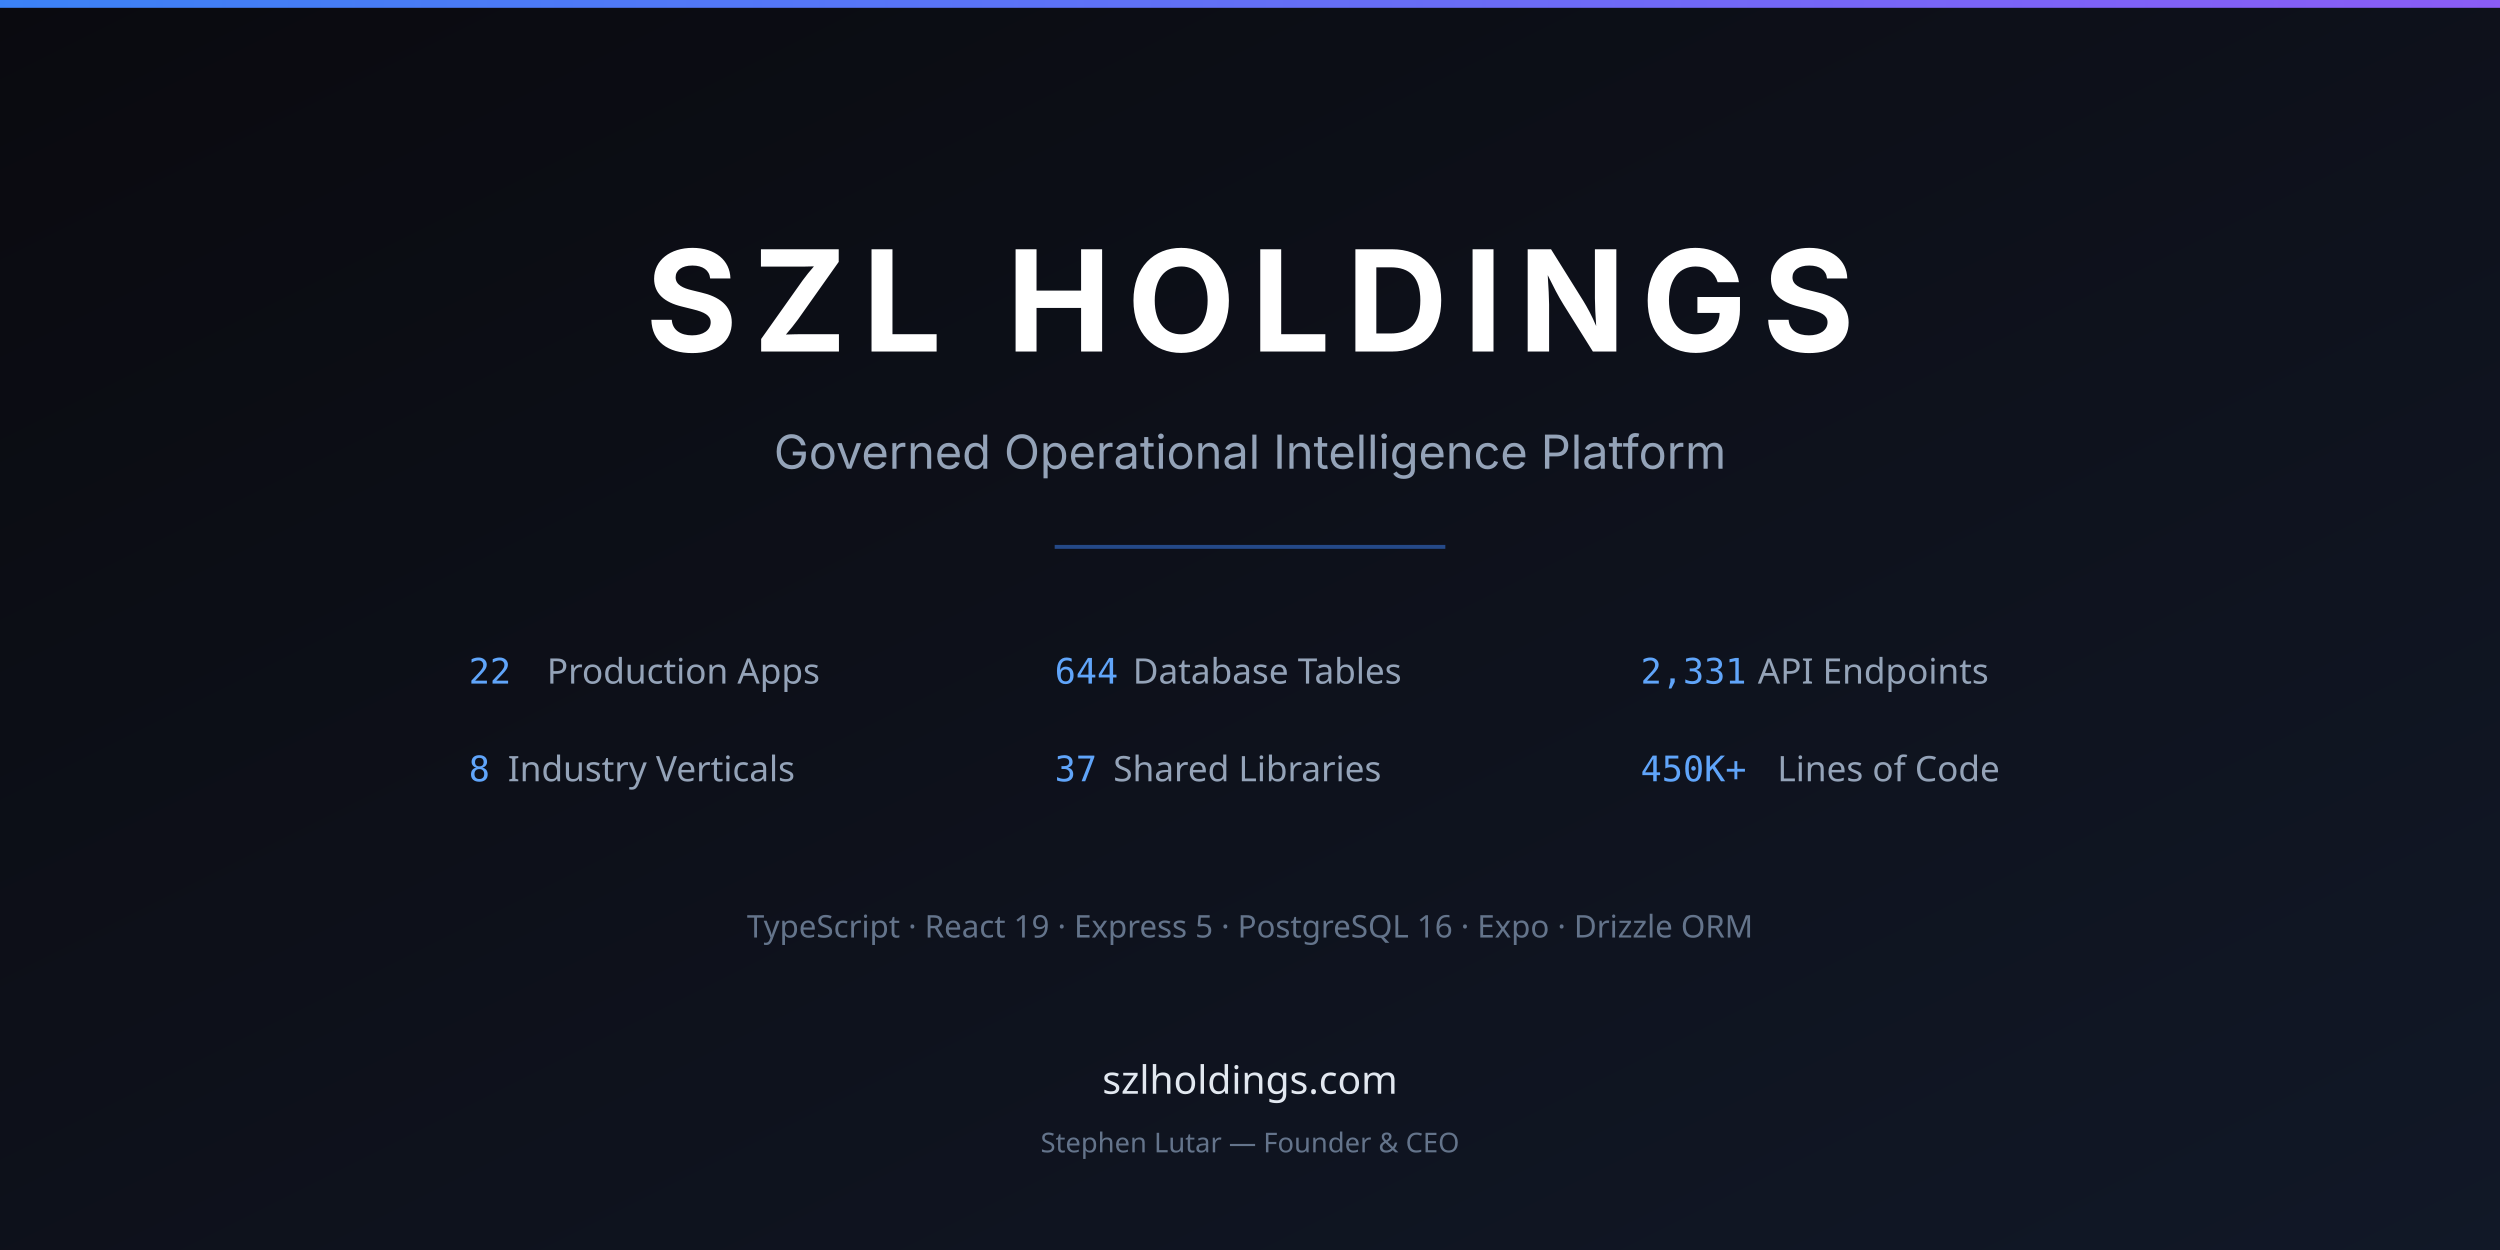
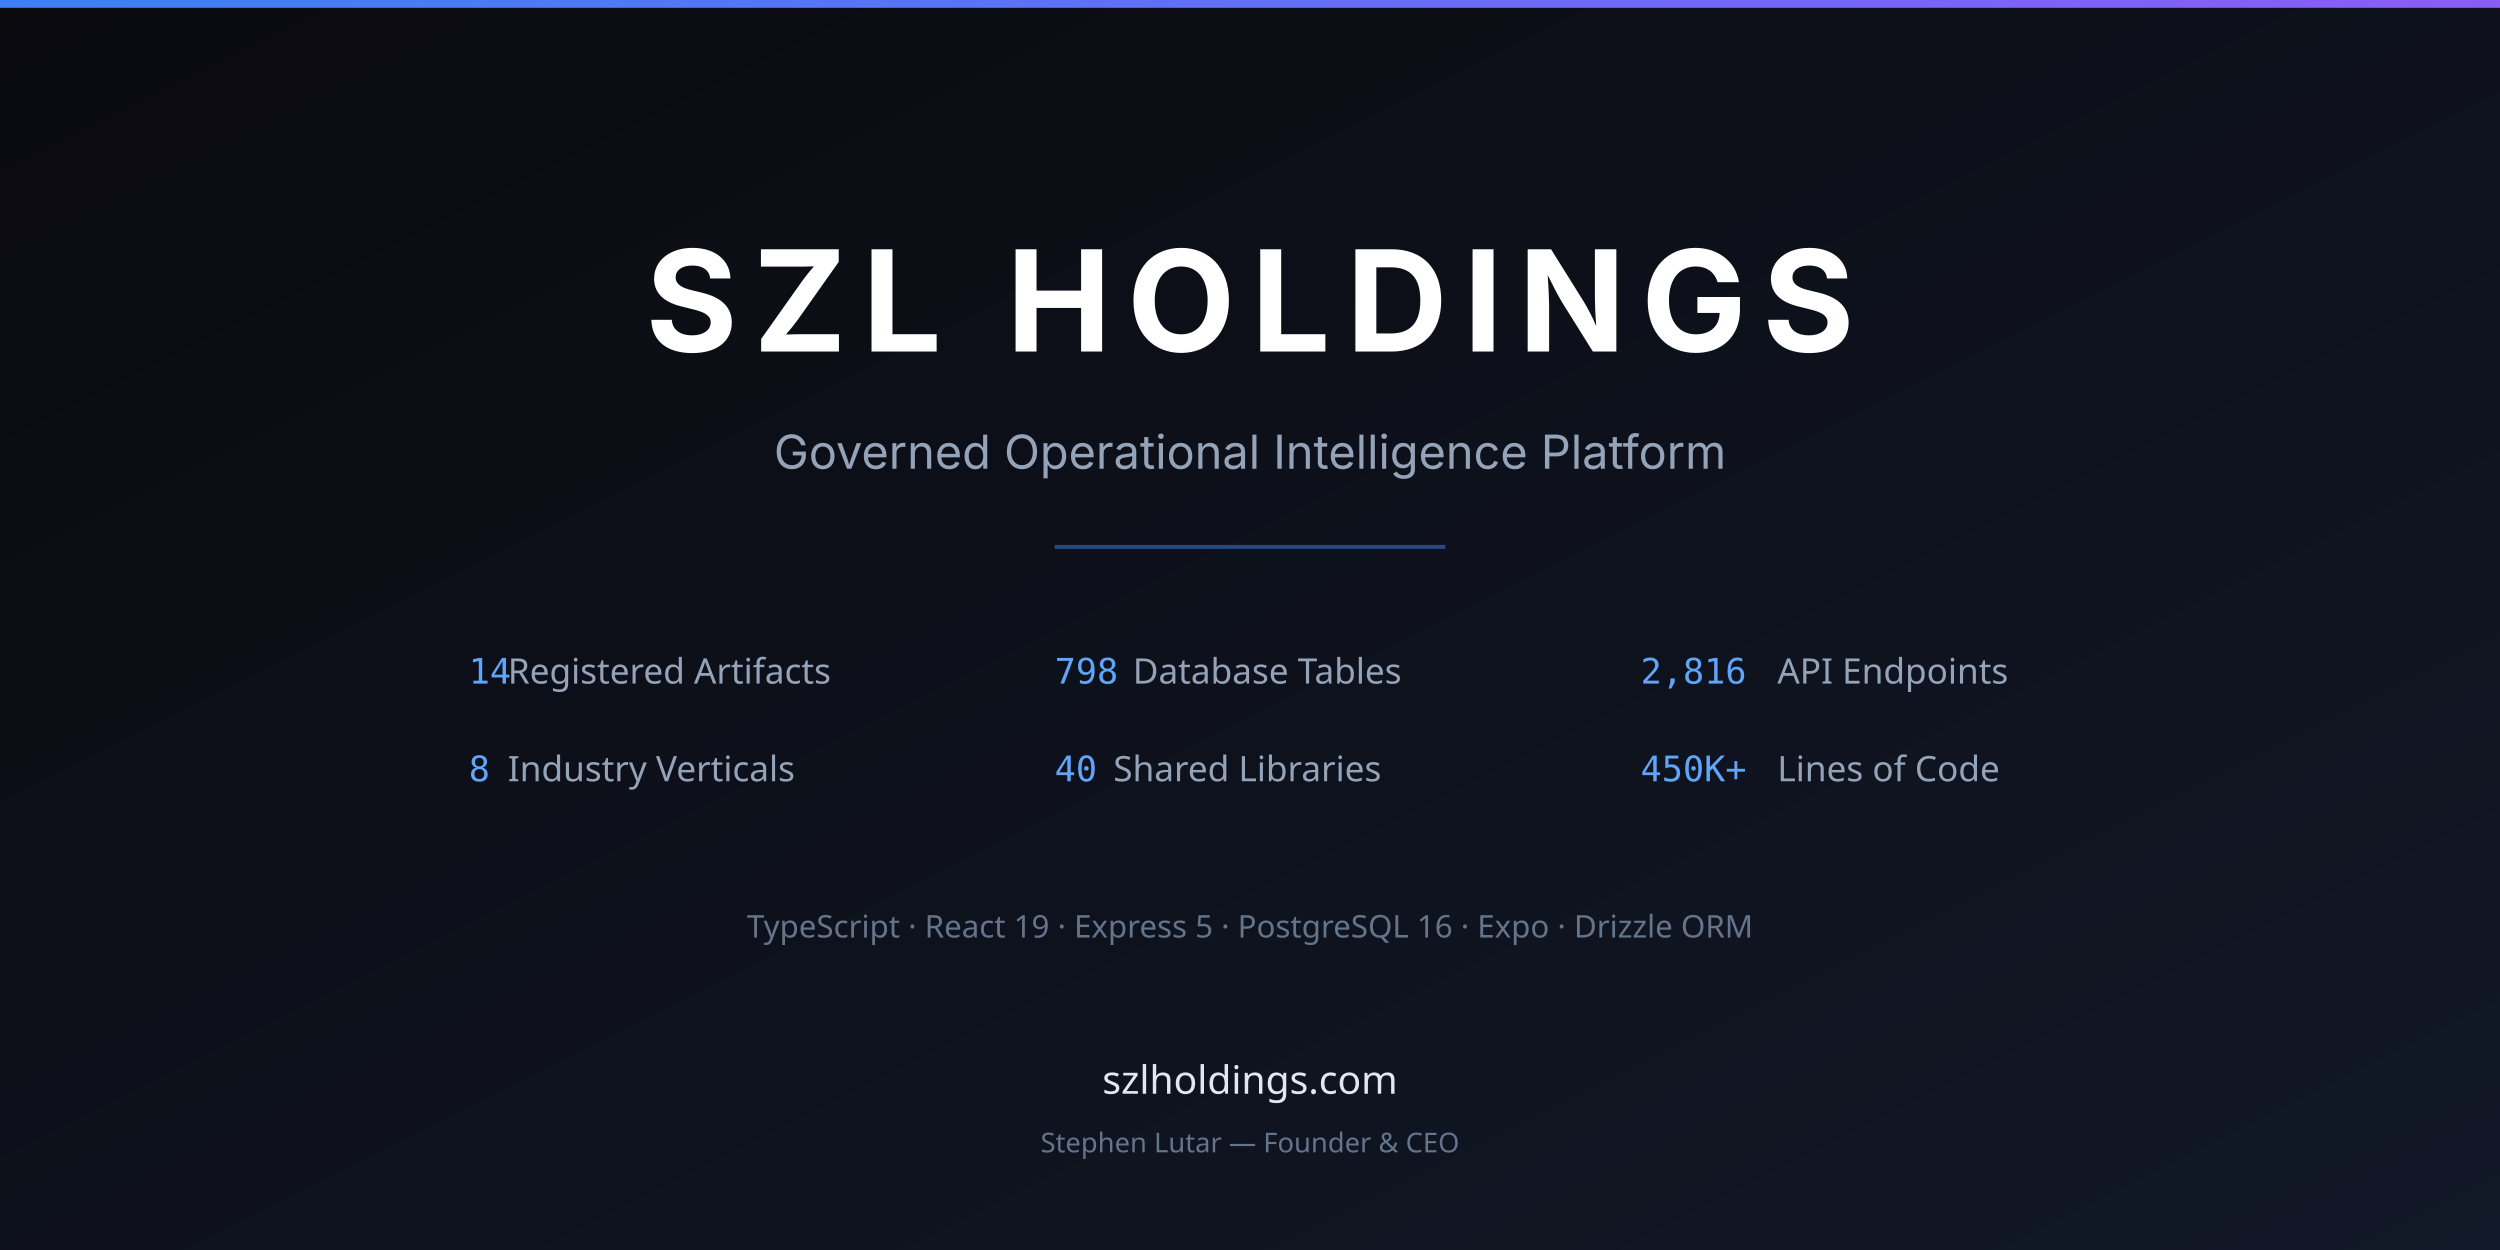
<svg xmlns="http://www.w3.org/2000/svg" width="1280" height="640">
  <defs>
    <linearGradient id="bg" x1="0%" y1="0%" x2="100%" y2="100%">
      <stop offset="0%" style="stop-color:#0a0a0f;stop-opacity:1" />
      <stop offset="100%" style="stop-color:#111827;stop-opacity:1" />
    </linearGradient>
    <linearGradient id="accent" x1="0%" y1="0%" x2="100%" y2="0%">
      <stop offset="0%" style="stop-color:#3b82f6;stop-opacity:1" />
      <stop offset="100%" style="stop-color:#8b5cf6;stop-opacity:1" />
    </linearGradient>
  </defs>
  <rect width="1280" height="640" fill="url(#bg)" />
  <rect x="0" y="0" width="1280" height="4" fill="url(#accent)" />
  <text x="640" y="180" font-family="system-ui, -apple-system, sans-serif" font-size="72" font-weight="700" fill="#ffffff" text-anchor="middle" letter-spacing="8">SZL HOLDINGS</text>
  <text x="640" y="240" font-family="system-ui, -apple-system, sans-serif" font-size="24" fill="#94a3b8" text-anchor="middle">Governed Operational Intelligence Platform</text>
  <line x1="540" y1="280" x2="740" y2="280" stroke="#3b82f6" stroke-width="2" opacity="0.5" />
-   <text x="240" y="350" font-family="ui-monospace, monospace" font-size="18" fill="#60a5fa">22</text>
-   <text x="280" y="350" font-family="system-ui, sans-serif" font-size="18" fill="#94a3b8">Production Apps</text>
-   <text x="540" y="350" font-family="ui-monospace, monospace" font-size="18" fill="#60a5fa">644</text>
+   <text x="240" y="350" font-family="ui-monospace, monospace" font-size="18" fill="#60a5fa">14</text>
+   <text x="260" y="350" font-family="system-ui, sans-serif" font-size="18" fill="#94a3b8">Registered Artifacts</text>
+   <text x="540" y="350" font-family="ui-monospace, monospace" font-size="18" fill="#60a5fa">798</text>
  <text x="580" y="350" font-family="system-ui, sans-serif" font-size="18" fill="#94a3b8">Database Tables</text>
-   <text x="840" y="350" font-family="ui-monospace, monospace" font-size="18" fill="#60a5fa">2,331</text>
-   <text x="900" y="350" font-family="system-ui, sans-serif" font-size="18" fill="#94a3b8">API Endpoints</text>
+   <text x="840" y="350" font-family="ui-monospace, monospace" font-size="18" fill="#60a5fa">2,816</text>
+   <text x="910" y="350" font-family="system-ui, sans-serif" font-size="18" fill="#94a3b8">API Endpoints</text>
  <text x="240" y="400" font-family="ui-monospace, monospace" font-size="18" fill="#60a5fa">8</text>
  <text x="260" y="400" font-family="system-ui, sans-serif" font-size="18" fill="#94a3b8">Industry Verticals</text>
-   <text x="540" y="400" font-family="ui-monospace, monospace" font-size="18" fill="#60a5fa">37</text>
+   <text x="540" y="400" font-family="ui-monospace, monospace" font-size="18" fill="#60a5fa">40</text>
  <text x="570" y="400" font-family="system-ui, sans-serif" font-size="18" fill="#94a3b8">Shared Libraries</text>
  <text x="840" y="400" font-family="ui-monospace, monospace" font-size="18" fill="#60a5fa">450K+</text>
  <text x="910" y="400" font-family="system-ui, sans-serif" font-size="18" fill="#94a3b8">Lines of Code</text>
  <text x="640" y="480" font-family="system-ui, sans-serif" font-size="16" fill="#64748b" text-anchor="middle">TypeScript · React 19 · Express 5 · PostgreSQL 16 · Expo · Drizzle ORM</text>
  <text x="640" y="560" font-family="system-ui, sans-serif" font-size="20" fill="#e2e8f0" text-anchor="middle">szlholdings.com</text>
  <text x="640" y="590" font-family="system-ui, sans-serif" font-size="14" fill="#64748b" text-anchor="middle">Stephen Lutar — Founder &amp; CEO</text>
</svg>
